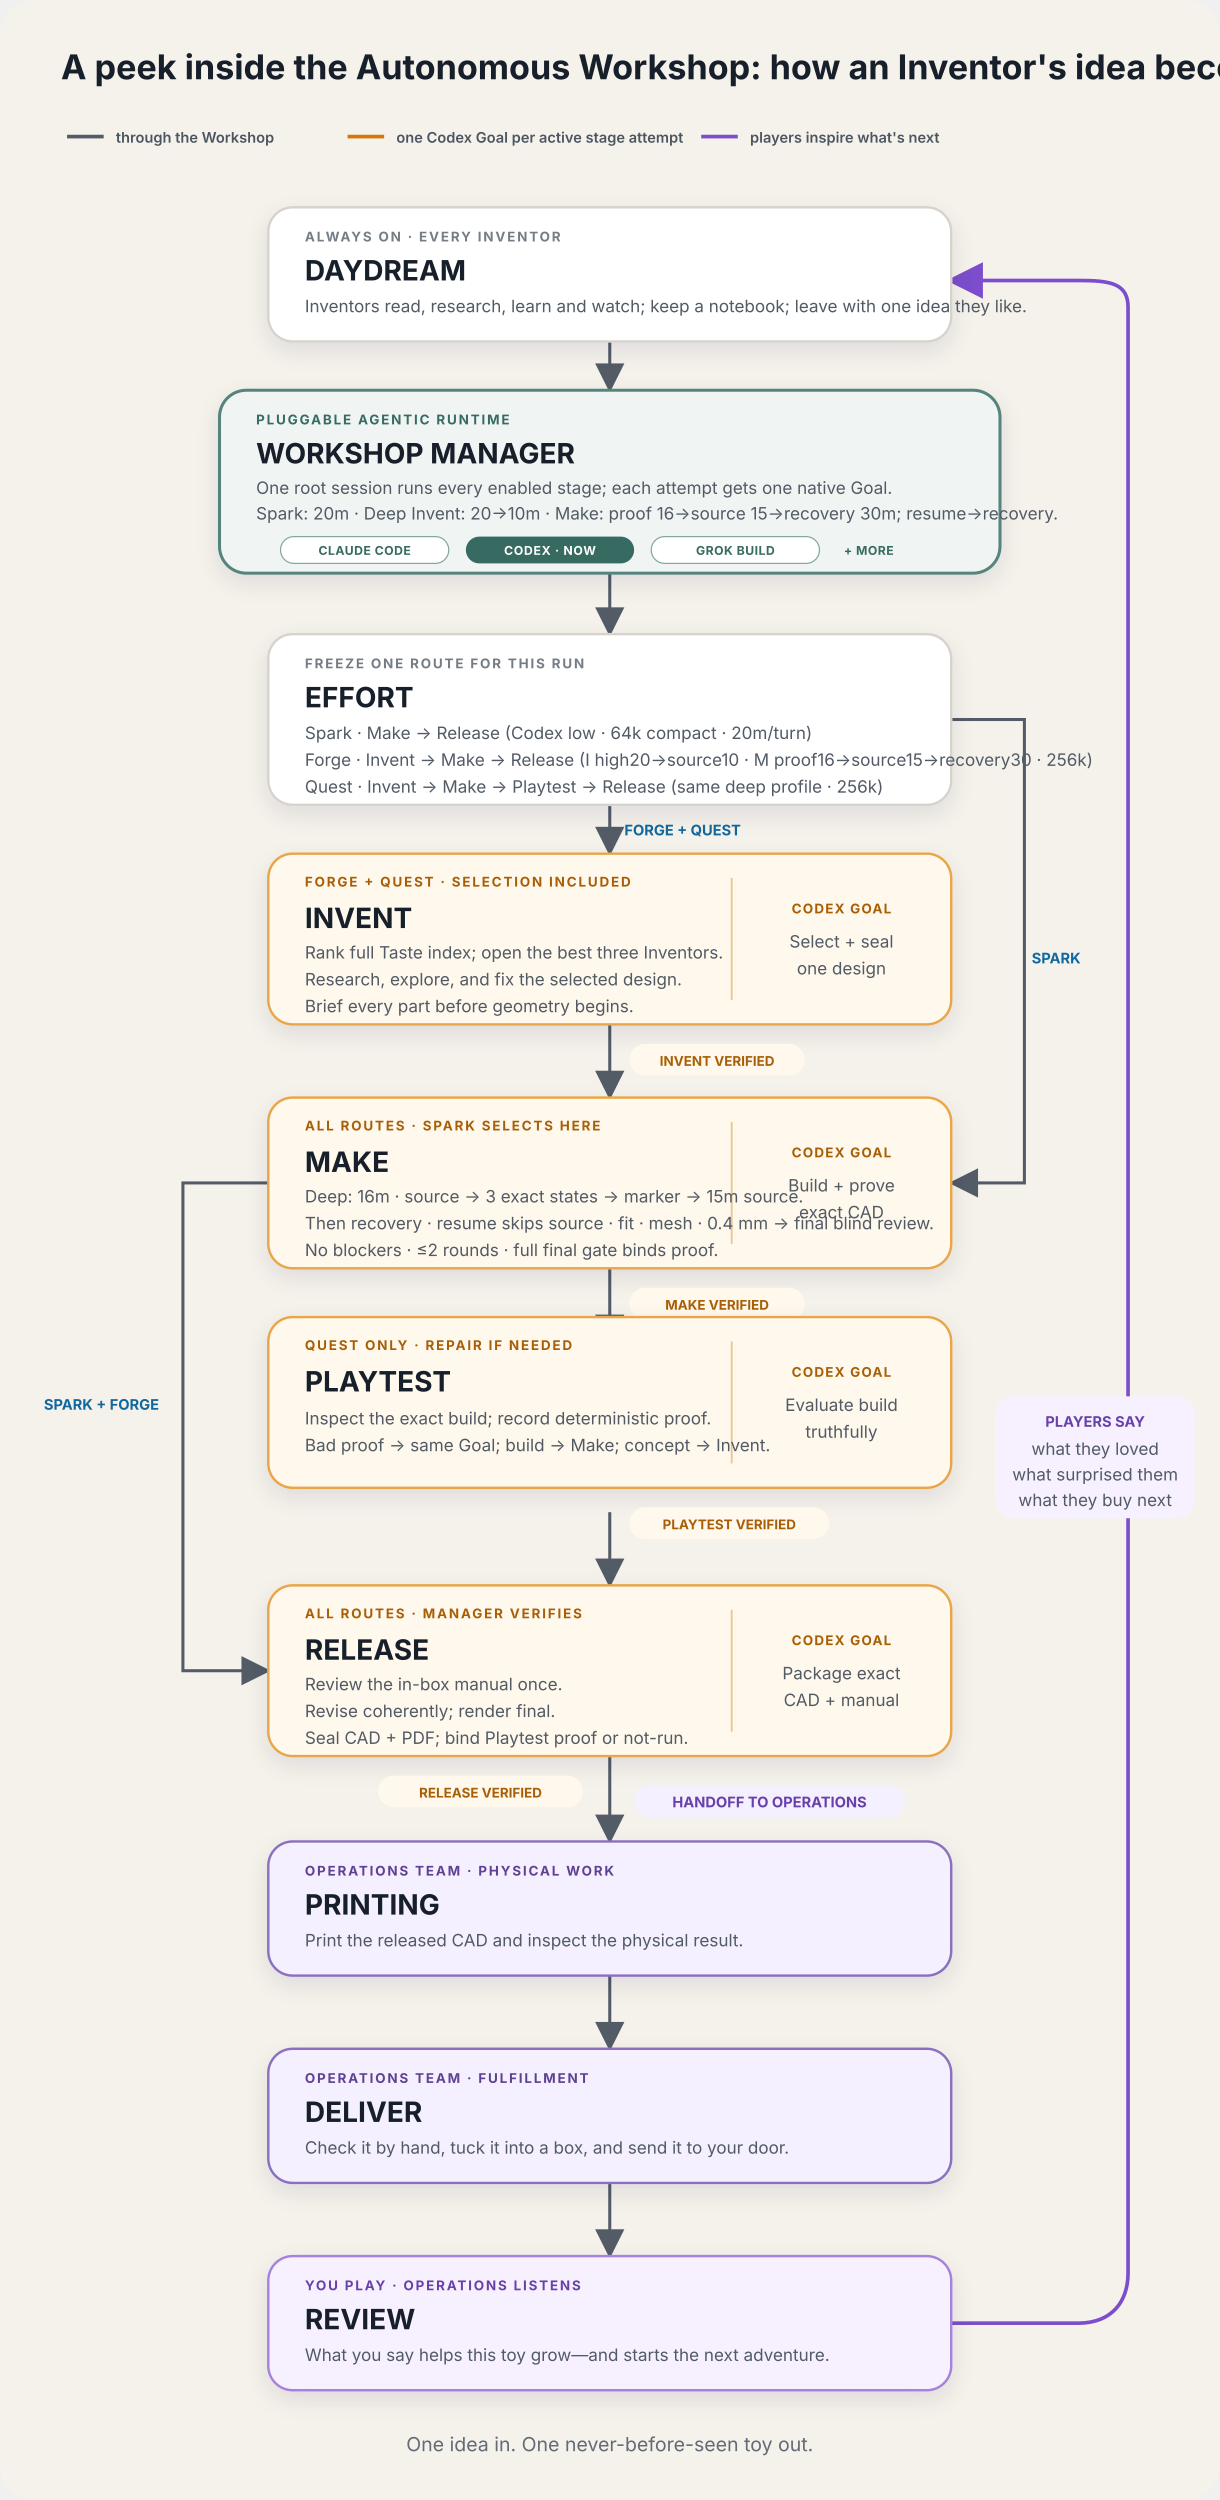
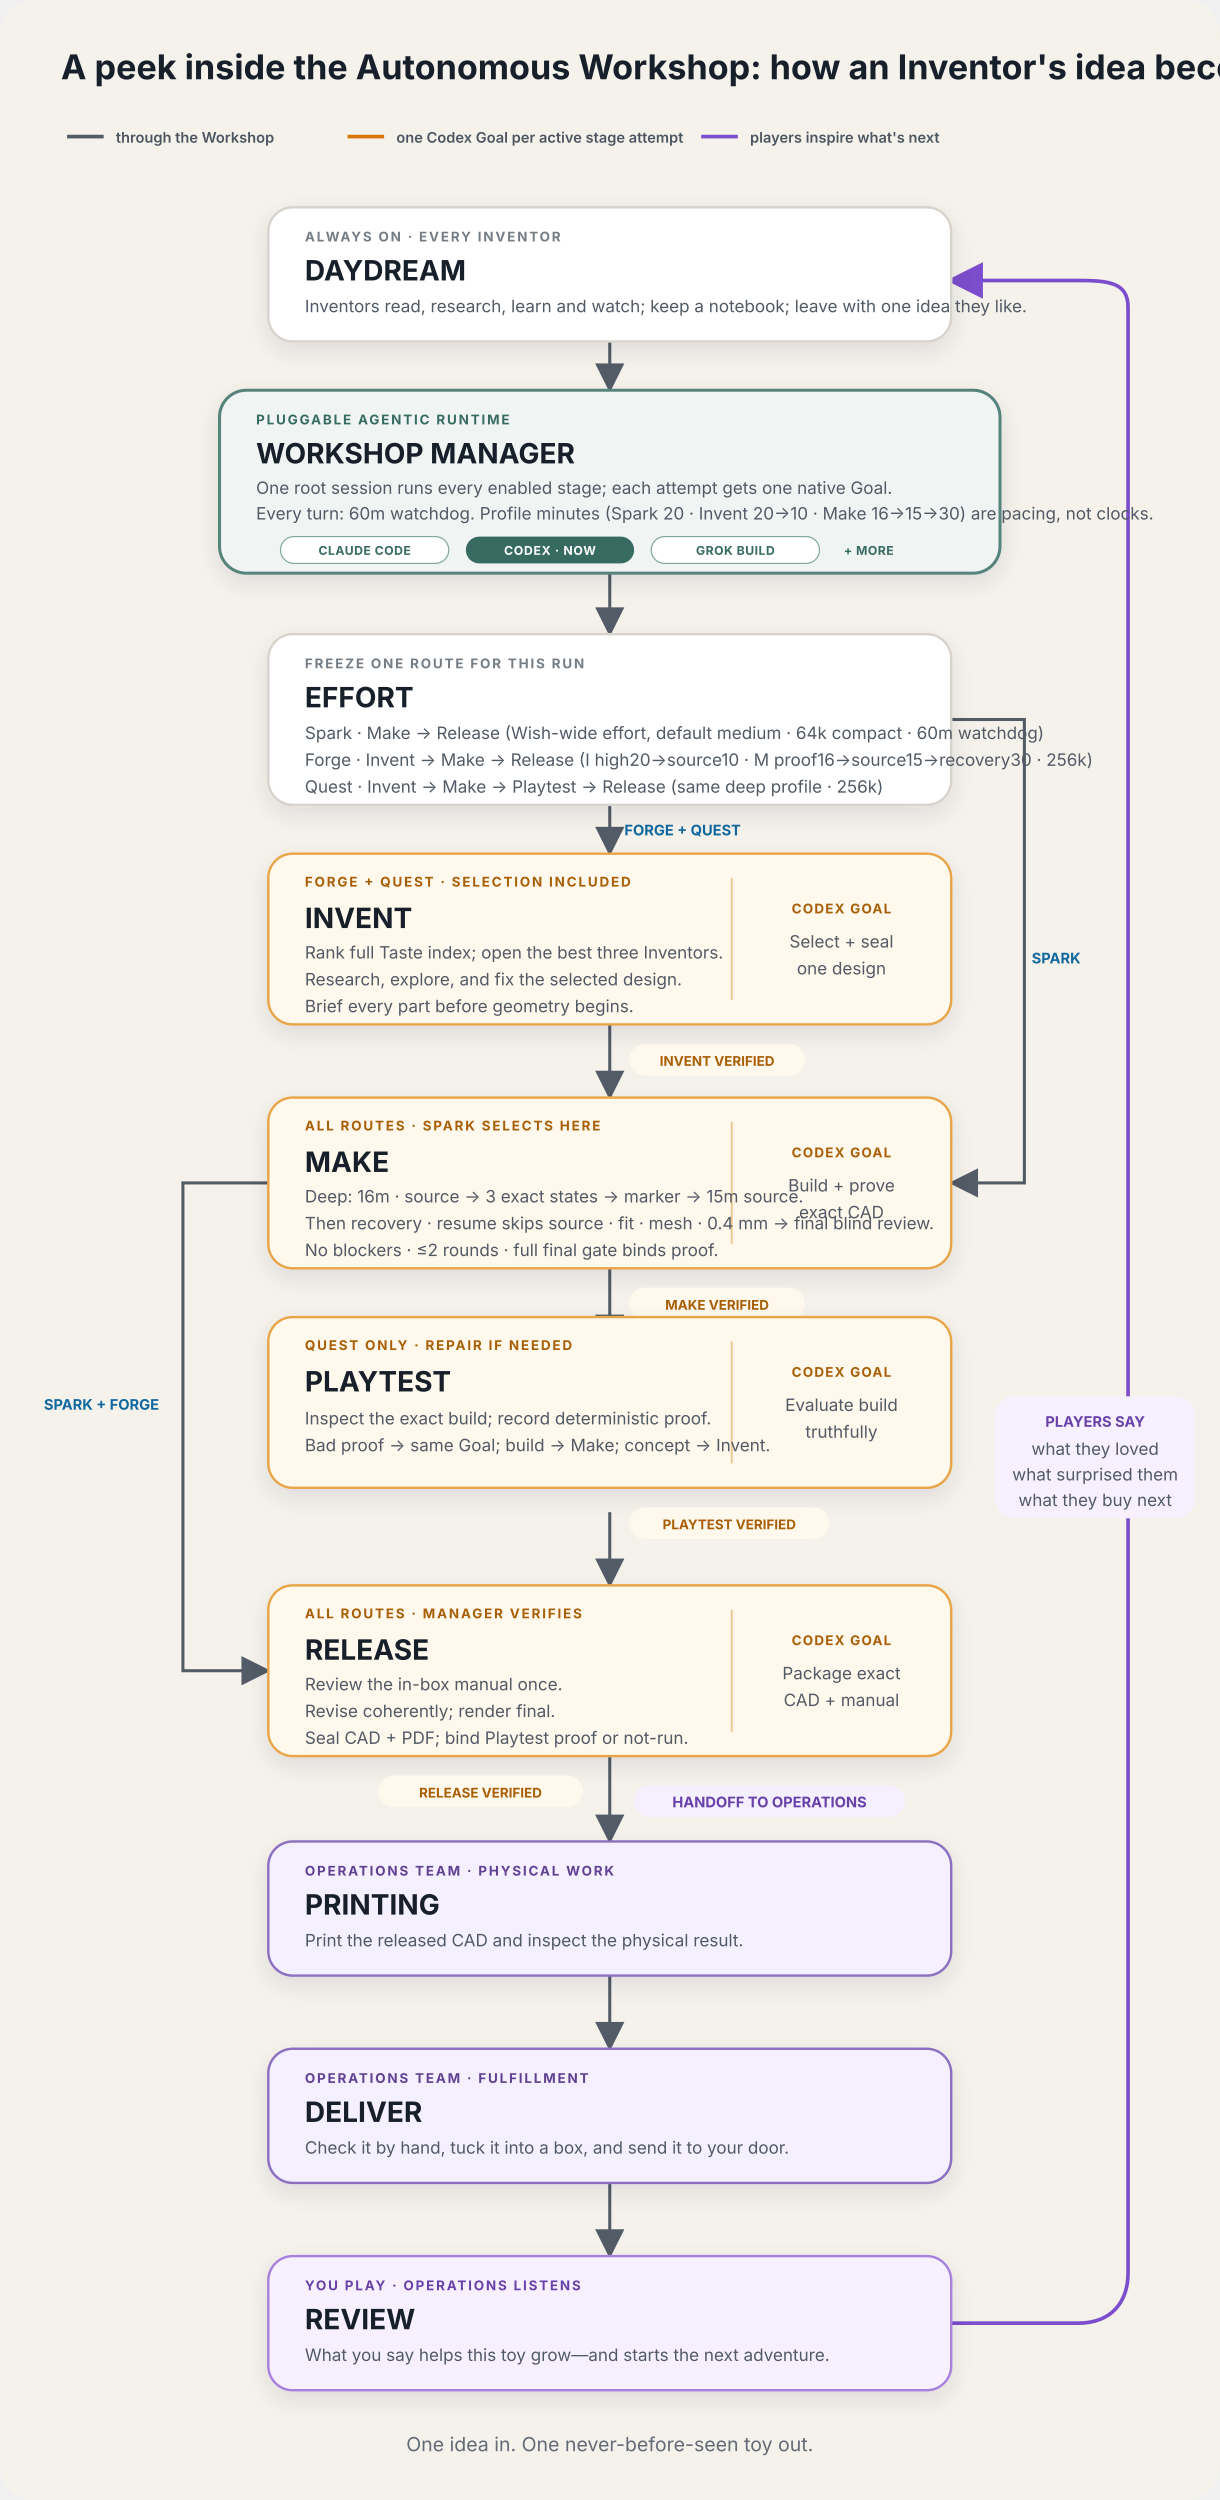
<svg xmlns="http://www.w3.org/2000/svg" viewBox="0 0 1000 2050" role="img" aria-labelledby="title description">
  <defs>
    <filter id="shadow" x="-20%" y="-20%" width="140%" height="160%">
      <feDropShadow dx="0" dy="7" stdDeviation="9" flood-color="#17202a" flood-opacity="0.10" />
    </filter>
    <marker id="arrow-main" viewBox="0 0 12 12" markerWidth="24" markerHeight="24" refX="11" refY="6" orient="auto" markerUnits="userSpaceOnUse" overflow="visible">
      <polygon points="0,0 12,6 0,12" fill="#525b66" />
    </marker>
    <marker id="arrow-ai" markerWidth="10" markerHeight="10" refX="8" refY="5" orient="auto" markerUnits="strokeWidth">
      <path d="M 0 0 L 10 5 L 0 10 z" fill="#1675b8" />
    </marker>
    <marker id="arrow-human" markerWidth="10" markerHeight="10" refX="8" refY="5" orient="auto" markerUnits="strokeWidth">
      <path d="M 0 0 L 10 5 L 0 10 z" fill="#7c4dcc" />
    </marker>
    <style>
      .title { font: 700 28px -apple-system, BlinkMacSystemFont, "Segoe UI", sans-serif; fill: #17202a; }
      .subtitle { font: 400 16px -apple-system, BlinkMacSystemFont, "Segoe UI", sans-serif; fill: #626b76; }
      .legend { font: 600 12px -apple-system, BlinkMacSystemFont, "Segoe UI", sans-serif; fill: #4b5560; }
      .node { fill: #ffffff; stroke: #d7d3cc; stroke-width: 2; }
      .node-manager { fill: #f0f5f4; stroke: #56847c; stroke-width: 2.5; }
      .node-internal { fill: #fff8ec; stroke: #e8a548; stroke-width: 2; }
      .node-ai { fill: #eef8ff; stroke: #67aee0; stroke-width: 2; }
      .node-human { fill: #f7f1ff; stroke: #a782dc; stroke-width: 2; }
      .node-ops { fill: #f4f0ff; stroke: #8b6fc0; stroke-width: 2; }
      .eyebrow { font: 700 11px -apple-system, BlinkMacSystemFont, "Segoe UI", sans-serif; letter-spacing: 1.5px; fill: #747c85; }
      .eyebrow-manager { fill: #376b61; }
      .eyebrow-internal { fill: #a85e05; }
      .eyebrow-ai { fill: #11689f; }
      .eyebrow-human { fill: #6840aa; }
      .eyebrow-ops { fill: #604092; }
      .heading { font: 700 23px -apple-system, BlinkMacSystemFont, "Segoe UI", sans-serif; fill: #17202a; }
      .body { font: 400 14px -apple-system, BlinkMacSystemFont, "Segoe UI", sans-serif; fill: #515a65; }
      .pill-now { fill: #376b61; }
      .pill-future { fill: #ffffff; stroke: #82a79f; stroke-width: 1; }
      .pill-now-text { font: 700 10px -apple-system, BlinkMacSystemFont, "Segoe UI", sans-serif; letter-spacing: 0.6px; fill: #ffffff; }
      .pill-future-text { font: 700 10px -apple-system, BlinkMacSystemFont, "Segoe UI", sans-serif; letter-spacing: 0.4px; fill: #376b61; }
      .goal-copy { font: 700 11px -apple-system, BlinkMacSystemFont, "Segoe UI", sans-serif; letter-spacing: 1px; fill: #a85e05; }
      .gate { font: 700 11px -apple-system, BlinkMacSystemFont, "Segoe UI", sans-serif; fill: #a85e05; }
      .gate-ai { font: 700 11px -apple-system, BlinkMacSystemFont, "Segoe UI", sans-serif; fill: #11689f; }
      .edge-label-ai { font: 700 12px -apple-system, BlinkMacSystemFont, "Segoe UI", sans-serif; fill: #11689f; }
      .edge-label-human { font: 700 12px -apple-system, BlinkMacSystemFont, "Segoe UI", sans-serif; fill: #6840aa; }
      .flow { fill: none; stroke: #525b66; stroke-width: 2.5; marker-end: url(#arrow-main); }
      .feedback-ai { fill: none; stroke: #1675b8; stroke-width: 3; marker-end: url(#arrow-ai); }
      .feedback-human { fill: none; stroke: #7c4dcc; stroke-width: 3; marker-end: url(#arrow-human); }
    </style>
  </defs>
  <rect width="1000" height="2050" rx="28" fill="#f5f2ec" />
  <text x="50" y="65" class="title">A peek inside the Autonomous Workshop: how an Inventor's idea becomes a toy</text>
  <g transform="translate(55 112)">
    <g>
      <line x1="0" y1="0" x2="30" y2="0" stroke="#525b66" stroke-width="3" />
      <text x="40" y="5" class="legend">through the Workshop</text>
    </g>
    <g transform="translate(230 0)">
      <line x1="0" y1="0" x2="30" y2="0" stroke="#d97706" stroke-width="3" />
      <text x="40" y="5" class="legend">one Codex Goal per active stage attempt</text>
    </g>
    <g transform="translate(520 0)">
      <line x1="0" y1="0" x2="30" y2="0" stroke="#7c4dcc" stroke-width="3" />
      <text x="40" y="5" class="legend">players inspire what's next</text>
    </g>
  </g>
  <path class="flow" d="M 500 280 V 320" />
  <path class="flow" d="M 500 470 V 520" />
  <path class="flow" d="M 500 660 V 700" />
  <path class="flow" d="M 500 840 V 900" />
  <path class="flow" d="M 500 1040 V 1100" />
  <path class="flow" d="M 500 1240 V 1300" />
  <path class="flow" d="M 500 1440 V 1510" />
  <path class="flow" d="M 500 1620 V 1680" />
  <path class="flow" d="M 500 1790 V 1850" />
  <path class="flow" d="M 780 590 H 840 V 970 H 780" />
  <path class="flow" d="M 220 970 H 150 V 1370 H 220" />
  <text x="846" y="790" class="edge-label-ai">SPARK</text>
  <text x="36" y="1156" class="edge-label-ai">SPARK + FORGE</text>
  <text x="512" y="685" class="edge-label-ai">FORGE + QUEST</text>
  <path class="feedback-human" d="M 780 1905 H 884 C 912 1905, 925 1887, 925 1864 V 252 C 925 232, 910 230, 884 230 H 782" />
  <g>
    <rect x="816" y="1145" width="164" height="100" rx="16" fill="#f7f1ff" />
    <text x="898" y="1170" text-anchor="middle" class="edge-label-human">PLAYERS SAY</text>
    <text x="898" y="1193" text-anchor="middle" class="body">what they loved</text>
    <text x="898" y="1214" text-anchor="middle" class="body">what surprised them</text>
    <text x="898" y="1235" text-anchor="middle" class="body">what they buy next</text>
  </g>
  <g filter="url(#shadow)">
    <rect class="node" x="220" y="170" width="560" height="110" rx="20" />
  </g>
  <text x="250" y="198" class="eyebrow">ALWAYS ON · EVERY INVENTOR</text>
  <text x="250" y="230" class="heading">DAYDREAM</text>
  <text x="250" y="256" class="body">Inventors read, research, learn and watch; keep a notebook; leave with one idea they like.</text>
  <g filter="url(#shadow)">
    <rect class="node-manager" x="180" y="320" width="640" height="150" rx="22" />
  </g>
  <text x="210" y="348" class="eyebrow eyebrow-manager">PLUGGABLE AGENTIC RUNTIME</text>
  <text x="210" y="380" class="heading">WORKSHOP MANAGER</text>
  <text x="210" y="405" class="body">One root session runs every enabled stage; each attempt gets one native Goal.</text>
-   <text x="210" y="426" class="body">Spark: 20m · Deep Invent: 20→10m · Make: proof 16→source 15→recovery 30m; resume→recovery.</text>
+   <text x="210" y="426" class="body">Every turn: 60m watchdog. Profile minutes (Spark 20 · Invent 20→10 · Make 16→15→30) are pacing, not clocks.</text>
  <rect x="230" y="440" width="138" height="22" rx="11" class="pill-future" />
  <text x="299" y="455" text-anchor="middle" class="pill-future-text">CLAUDE CODE</text>
  <rect x="382" y="440" width="138" height="22" rx="11" class="pill-now" />
  <text x="451" y="455" text-anchor="middle" class="pill-now-text">CODEX · NOW</text>
  <rect x="534" y="440" width="138" height="22" rx="11" class="pill-future" />
  <text x="603" y="455" text-anchor="middle" class="pill-future-text">GROK BUILD</text>
  <text x="692" y="455" class="pill-future-text">+ MORE</text>
  <g filter="url(#shadow)">
    <rect class="node" x="220" y="520" width="560" height="140" rx="20" />
  </g>
  <text x="250" y="548" class="eyebrow">FREEZE ONE ROUTE FOR THIS RUN</text>
  <text x="250" y="580" class="heading">EFFORT</text>
-   <text x="250" y="606" class="body">Spark · Make → Release (Codex low · 64k compact · 20m/turn)</text>
+   <text x="250" y="606" class="body">Spark · Make → Release (Wish-wide effort, default medium · 64k compact · 60m watchdog)</text>
  <text x="250" y="628" class="body">Forge · Invent → Make → Release (I high20→source10 · M proof16→source15→recovery30 · 256k)</text>
  <text x="250" y="650" class="body">Quest · Invent → Make → Playtest → Release (same deep profile · 256k)</text>
  <g filter="url(#shadow)">
    <rect class="node-internal" x="220" y="700" width="560" height="140" rx="20" />
  </g>
  <line x1="600" y1="720" x2="600" y2="820" stroke="#edc58a" stroke-width="1.5" />
  <text x="250" y="727" class="eyebrow eyebrow-internal">FORGE + QUEST · SELECTION INCLUDED</text>
  <text x="250" y="761" class="heading">INVENT</text>
  <text x="250" y="786" class="body">Rank full Taste index; open the best three Inventors.</text>
  <text x="250" y="808" class="body">Research, explore, and fix the selected design.</text>
  <text x="250" y="830" class="body">Brief every part before geometry begins.</text>
  <text x="690" y="749" text-anchor="middle" class="goal-copy">CODEX GOAL</text>
  <text x="690" y="777" text-anchor="middle" class="body">Select + seal</text>
  <text x="690" y="799" text-anchor="middle" class="body">one design</text>
  <rect x="516" y="856" width="144" height="26" rx="13" fill="#fff8ec" />
  <text x="588" y="874" text-anchor="middle" class="gate">INVENT VERIFIED</text>
  <g filter="url(#shadow)">
    <rect class="node-internal" x="220" y="900" width="560" height="140" rx="20" />
  </g>
  <line x1="600" y1="920" x2="600" y2="1020" stroke="#edc58a" stroke-width="1.5" />
  <text x="250" y="927" class="eyebrow eyebrow-internal">ALL ROUTES · SPARK SELECTS HERE</text>
  <text x="250" y="961" class="heading">MAKE</text>
  <text x="250" y="986" class="body">Deep: 16m · source → 3 exact states → marker → 15m source.</text>
  <text x="250" y="1008" class="body">Then recovery · resume skips source · fit · mesh · 0.4 mm → final blind review.</text>
  <text x="250" y="1030" class="body">No blockers · ≤2 rounds · full final gate binds proof.</text>
  <text x="690" y="949" text-anchor="middle" class="goal-copy">CODEX GOAL</text>
  <text x="690" y="977" text-anchor="middle" class="body">Build + prove</text>
  <text x="690" y="999" text-anchor="middle" class="body">exact CAD</text>
  <rect x="516" y="1056" width="144" height="26" rx="13" fill="#fff8ec" />
  <text x="588" y="1074" text-anchor="middle" class="gate">MAKE VERIFIED</text>
  <g filter="url(#shadow)">
    <rect class="node-internal" x="220" y="1080" width="560" height="140" rx="20" />
  </g>
  <line x1="600" y1="1100" x2="600" y2="1200" stroke="#edc58a" stroke-width="1.5" />
  <text x="250" y="1107" class="eyebrow eyebrow-internal">QUEST ONLY · REPAIR IF NEEDED</text>
  <text x="250" y="1141" class="heading">PLAYTEST</text>
  <text x="250" y="1168" class="body">Inspect the exact build; record deterministic proof.</text>
  <text x="250" y="1190" class="body">Bad proof → same Goal; build → Make; concept → Invent.</text>
  <text x="690" y="1129" text-anchor="middle" class="goal-copy">CODEX GOAL</text>
  <text x="690" y="1157" text-anchor="middle" class="body">Evaluate build</text>
  <text x="690" y="1179" text-anchor="middle" class="body">truthfully</text>
  <rect x="516" y="1236" width="164" height="26" rx="13" fill="#fff8ec" />
  <text x="598" y="1254" text-anchor="middle" class="gate">PLAYTEST VERIFIED</text>
  <g filter="url(#shadow)">
    <rect class="node-internal" x="220" y="1300" width="560" height="140" rx="20" />
  </g>
  <line x1="600" y1="1320" x2="600" y2="1420" stroke="#edc58a" stroke-width="1.5" />
  <text x="250" y="1327" class="eyebrow eyebrow-internal">ALL ROUTES · MANAGER VERIFIES</text>
  <text x="250" y="1361" class="heading">RELEASE</text>
  <text x="250" y="1386" class="body">Review the in-box manual once.</text>
  <text x="250" y="1408" class="body">Revise coherently; render final.</text>
  <text x="250" y="1430" class="body">Seal CAD + PDF; bind Playtest proof or not-run.</text>
  <text x="690" y="1349" text-anchor="middle" class="goal-copy">CODEX GOAL</text>
  <text x="690" y="1377" text-anchor="middle" class="body">Package exact</text>
  <text x="690" y="1399" text-anchor="middle" class="body">CAD + manual</text>
  <rect x="310" y="1456" width="168" height="26" rx="13" fill="#fff8ec" />
  <text x="394" y="1474" text-anchor="middle" class="gate">RELEASE VERIFIED</text>
  <rect x="520" y="1464" width="222" height="26" rx="13" fill="#f4f0ff" />
  <text x="631" y="1482" text-anchor="middle" class="edge-label-human">HANDOFF TO OPERATIONS</text>
  <g filter="url(#shadow)">
    <rect class="node-ops" x="220" y="1510" width="560" height="110" rx="20" />
  </g>
  <text x="250" y="1538" class="eyebrow eyebrow-ops">OPERATIONS TEAM · PHYSICAL WORK</text>
  <text x="250" y="1570" class="heading">PRINTING</text>
  <text x="250" y="1596" class="body">Print the released CAD and inspect the physical result.</text>
  <g filter="url(#shadow)">
    <rect class="node-ops" x="220" y="1680" width="560" height="110" rx="20" />
  </g>
  <text x="250" y="1708" class="eyebrow eyebrow-ops">OPERATIONS TEAM · FULFILLMENT</text>
  <text x="250" y="1740" class="heading">DELIVER</text>
  <text x="250" y="1766" class="body">Check it by hand, tuck it into a box, and send it to your door.</text>
  <g filter="url(#shadow)">
    <rect class="node-human" x="220" y="1850" width="560" height="110" rx="20" />
  </g>
  <text x="250" y="1878" class="eyebrow eyebrow-human">YOU PLAY · OPERATIONS LISTENS</text>
  <text x="250" y="1910" class="heading">REVIEW</text>
  <text x="250" y="1936" class="body">What you say helps this toy grow—and starts the next adventure.</text>
  <text x="500" y="2010" text-anchor="middle" class="subtitle">One idea in. One never-before-seen toy out.</text>
</svg>
